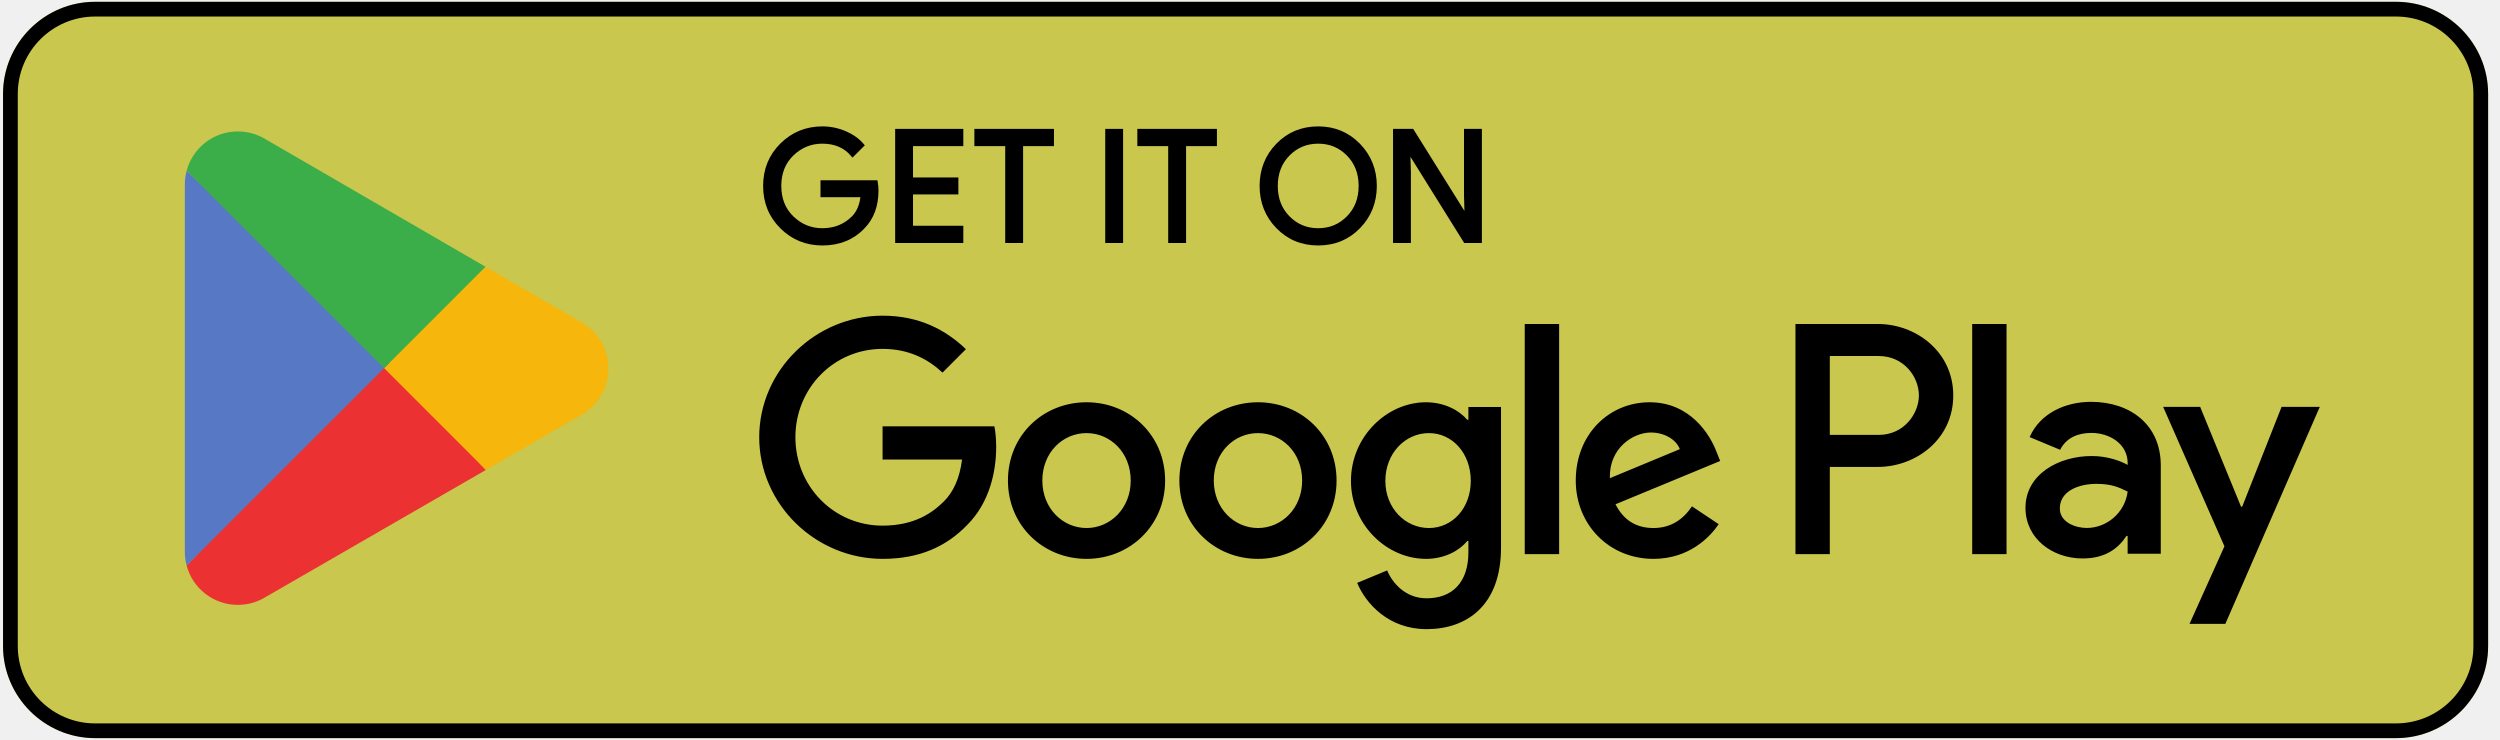
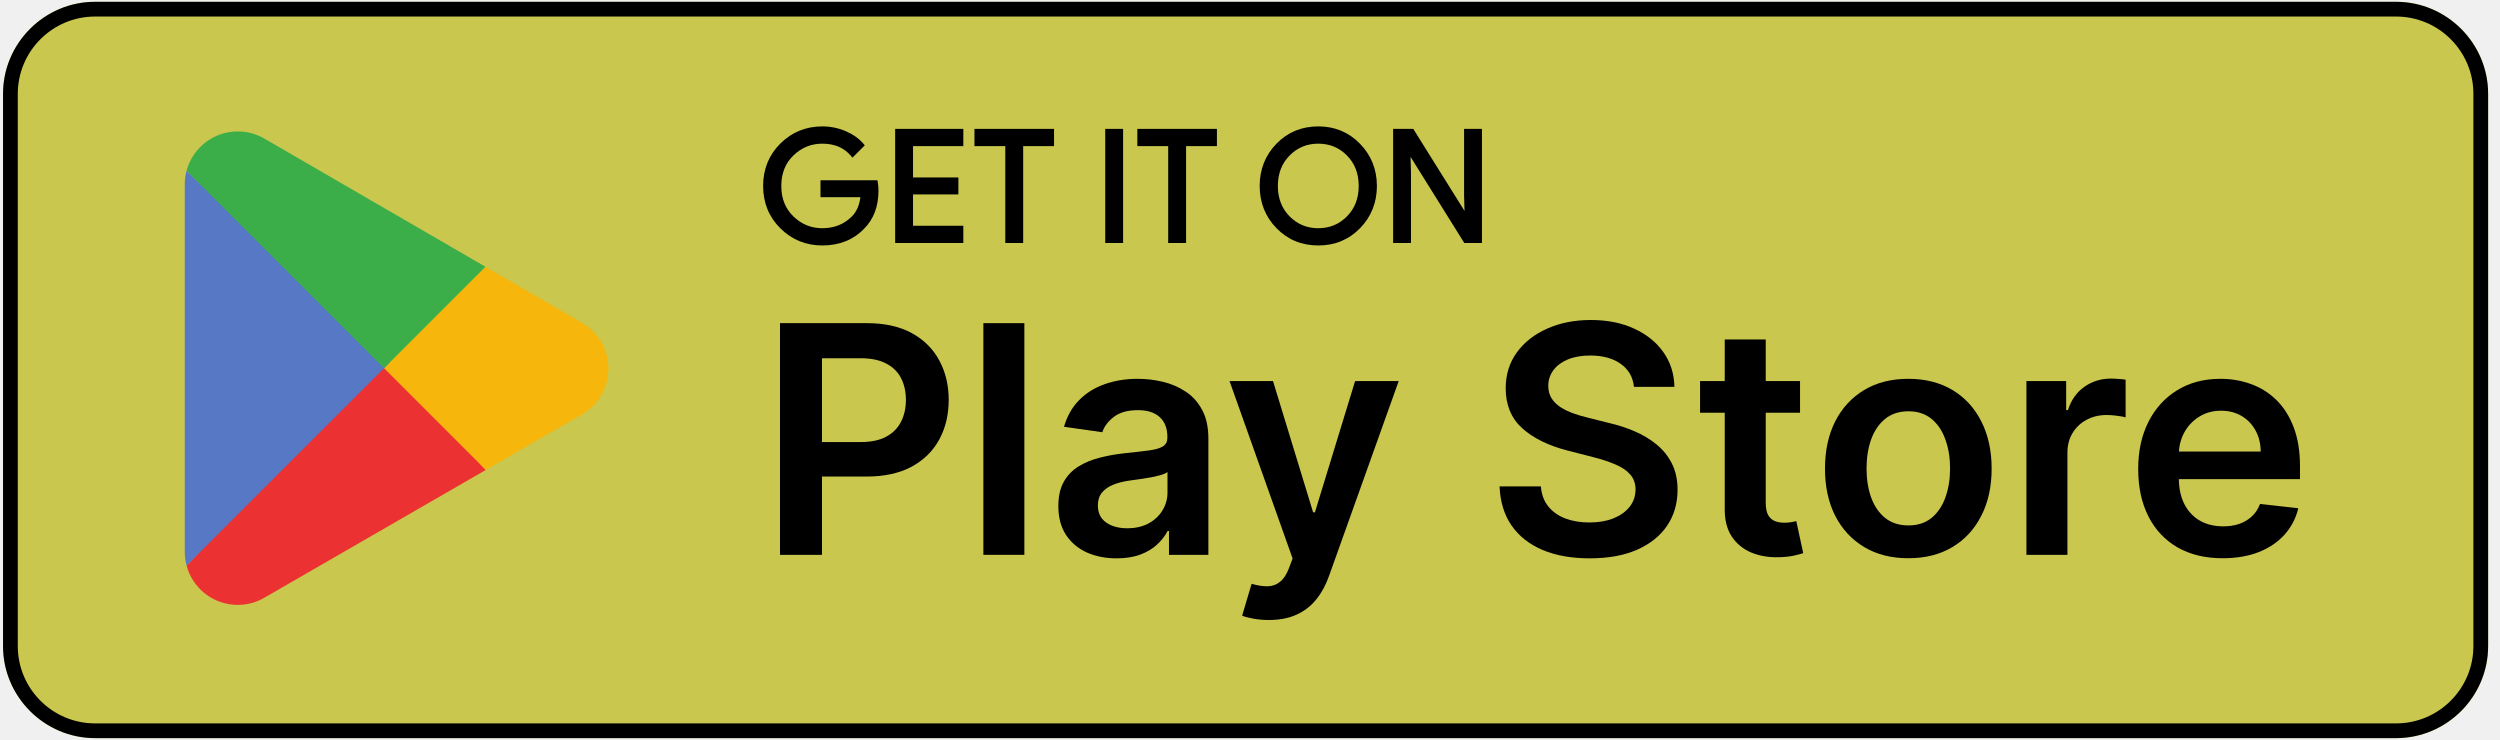
<svg xmlns="http://www.w3.org/2000/svg" width="125" height="37" viewBox="0 0 125 37" fill="none">
-   <g clip-path="url(#clip0_196_21165)">
-     <g clip-path="url(#clip1_196_21165)">
+   <g clip-path="url(#clip0_920_13398)">
+     <g clip-path="url(#clip1_920_13398)">
      <path d="M119.804 36.906H4.754C2.223 36.906 0.152 34.835 0.152 32.304V4.692C0.152 2.161 2.223 0.09 4.754 0.09H119.804C122.335 0.09 124.406 2.161 124.406 4.692V32.304C124.406 34.835 122.335 36.906 119.804 36.906Z" fill="#C9C74D" />
      <path d="M119.804 0.09H4.754C2.223 0.09 0.152 2.161 0.152 4.692V32.304C0.152 34.835 2.223 36.906 4.754 36.906H119.804C122.335 36.906 124.406 34.835 124.406 32.304V4.692C124.406 2.161 122.335 0.09 119.804 0.09ZM119.804 0.827C121.936 0.827 123.67 2.561 123.67 4.692V32.304C123.67 34.436 121.936 36.17 119.804 36.17H4.754C2.623 36.17 0.889 34.436 0.889 32.304V4.692C0.889 2.561 2.623 0.827 4.754 0.827H119.804Z" fill="black" />
-       <path d="M19.131 17.877L9.332 28.277C9.332 28.279 9.333 28.281 9.334 28.283C9.634 29.413 10.665 30.244 11.89 30.244C12.379 30.244 12.838 30.112 13.232 29.88L13.264 29.861L24.294 23.497L19.131 17.877Z" fill="#EB3131" />
-       <path d="M29.046 16.107L29.037 16.1L24.275 13.34L18.91 18.113L24.294 23.496L29.03 20.763C29.861 20.315 30.424 19.439 30.424 18.43C30.424 17.427 29.868 16.556 29.046 16.107Z" fill="#F6B60B" />
-       <path d="M9.332 8.538C9.273 8.755 9.242 8.983 9.242 9.219V27.597C9.242 27.833 9.273 28.061 9.332 28.277L19.468 18.143L9.332 8.538Z" fill="#5778C5" />
-       <path d="M19.203 18.408L24.275 13.338L13.258 6.95C12.857 6.71 12.39 6.572 11.89 6.572C10.666 6.572 9.633 7.405 9.332 8.536C9.332 8.537 9.332 8.538 9.332 8.539L19.203 18.408Z" fill="#3BAD49" />
+       <path d="M19.127 17.877L9.328 28.277C9.328 28.279 9.329 28.281 9.33 28.283C9.63 29.413 10.662 30.244 11.886 30.244C12.375 30.244 12.835 30.112 13.229 29.88L13.26 29.861L24.29 23.497L19.127 17.877Z" fill="#EB3131" />
+       <path d="M29.042 16.107L29.033 16.1L24.271 13.34L18.906 18.113L24.29 23.496L29.026 20.763C29.857 20.315 30.421 19.439 30.421 18.43C30.421 17.427 29.864 16.556 29.042 16.107Z" fill="#F6B60B" />
+       <path d="M9.328 8.538C9.269 8.755 9.238 8.983 9.238 9.219V27.597C9.238 27.833 9.269 28.061 9.329 28.277L19.465 18.143L9.328 8.538Z" fill="#5778C5" />
+       <path d="M19.2 18.408L24.271 13.338L13.254 6.95C12.854 6.71 12.386 6.572 11.886 6.572C10.662 6.572 9.629 7.405 9.328 8.536C9.328 8.537 9.328 8.538 9.328 8.539L19.2 18.408Z" fill="#3BAD49" />
    </g>
    <path d="M43.83 9.521C43.83 10.292 43.601 10.906 43.144 11.364C42.624 11.909 41.947 12.182 41.115 12.182C40.318 12.182 39.64 11.905 39.083 11.352C38.525 10.8 38.246 10.115 38.246 9.297C38.246 8.479 38.525 7.794 39.083 7.241C39.64 6.689 40.318 6.412 41.115 6.412C41.511 6.412 41.889 6.49 42.249 6.644C42.608 6.798 42.897 7.004 43.112 7.261L42.627 7.746C42.261 7.31 41.758 7.091 41.115 7.091C40.534 7.091 40.031 7.296 39.607 7.704C39.183 8.114 38.971 8.644 38.971 9.297C38.971 9.95 39.183 10.481 39.607 10.89C40.031 11.299 40.534 11.503 41.115 11.503C41.732 11.503 42.246 11.297 42.657 10.886C42.925 10.618 43.079 10.246 43.12 9.768H41.115V9.104H43.791C43.817 9.249 43.83 9.387 43.83 9.521Z" fill="black" />
    <path d="M43.832 9.521H43.74C43.739 10.274 43.519 10.86 43.081 11.299L43.08 11.3L43.08 11.301C42.577 11.826 41.93 12.088 41.117 12.089C40.342 12.088 39.692 11.824 39.15 11.287C38.609 10.75 38.341 10.094 38.34 9.297C38.341 8.5 38.609 7.844 39.15 7.307C39.692 6.77 40.342 6.505 41.117 6.504C41.501 6.504 41.866 6.579 42.215 6.728C42.563 6.878 42.839 7.075 43.044 7.32L43.114 7.26L43.05 7.195L42.564 7.681L42.629 7.746L42.7 7.687C42.317 7.229 41.78 6.998 41.117 6.999C40.514 6.998 39.984 7.214 39.545 7.638C39.102 8.064 38.88 8.624 38.881 9.297C38.88 9.97 39.102 10.53 39.545 10.956C39.984 11.38 40.514 11.595 41.117 11.595C41.754 11.596 42.297 11.38 42.725 10.951C43.01 10.665 43.172 10.268 43.215 9.775L43.223 9.675H41.209V9.196H43.793V9.104L43.703 9.12C43.728 9.26 43.74 9.393 43.74 9.521H43.832H43.924C43.924 9.381 43.911 9.237 43.884 9.088L43.87 9.012H41.025V9.767V9.86H43.123V9.767L43.031 9.76C42.99 10.223 42.843 10.571 42.595 10.821C42.199 11.215 41.714 11.409 41.117 11.411C40.557 11.41 40.083 11.217 39.673 10.823C39.267 10.431 39.066 9.93 39.065 9.297C39.066 8.663 39.267 8.163 39.673 7.77C40.083 7.377 40.557 7.184 41.117 7.183C41.74 7.185 42.21 7.39 42.559 7.806L42.623 7.882L43.18 7.326L43.239 7.266L43.185 7.201C42.959 6.932 42.657 6.718 42.287 6.559C41.916 6.4 41.525 6.32 41.117 6.32C40.299 6.319 39.593 6.607 39.02 7.176C38.445 7.744 38.156 8.458 38.156 9.297C38.156 10.135 38.445 10.85 39.02 11.418C39.593 11.987 40.299 12.274 41.117 12.273C41.969 12.274 42.676 11.991 43.213 11.428L43.146 11.364L43.211 11.429C43.688 10.953 43.925 10.309 43.924 9.521H43.832Z" fill="black" />
-     <path d="M48.072 7.215H45.557V8.966H47.825V9.629H45.557V11.38H48.072V12.059H44.848V6.536H48.072V7.215Z" fill="black" />
+     <path d="M48.075 7.215H45.56V8.966H47.828V9.629H45.56V11.38H48.075V12.059H44.852V6.536H48.075V7.215Z" fill="black" />
    <path d="M48.074 7.214V7.122H45.467V9.057H47.735V9.537L45.467 9.537V11.472H47.982V11.966H44.942V6.628H47.982V7.214H48.074V7.122V7.214H48.166V6.536V6.444H44.758V12.15H48.166V11.38V11.288H45.651V9.721H47.919V8.965V8.873H45.651V7.306H48.166V7.214H48.074Z" fill="black" />
    <path d="M51.065 12.059H50.355V7.215H48.812V6.536H52.607V7.215H51.065V12.059Z" fill="black" />
-     <path d="M51.063 12.058V11.966H50.445V7.122H48.903V6.628H52.514V7.122H50.971V12.058H51.063V11.966V12.058H51.155V7.306H52.698V6.536V6.444H48.719V7.214V7.306H50.261V12.15H51.063H51.155V12.058H51.063Z" fill="black" />
-     <path d="M55.352 12.059V6.536H56.061V12.059H55.352Z" fill="black" />
+     <path d="M51.067 12.058V11.966H50.449V7.122H48.907V6.628H52.518V7.122H50.975V12.058H51.067V11.966V12.058H51.159V7.306H52.702V6.536V6.444H48.723V7.214V7.306H50.265V12.15H51.067H51.159V12.058H51.067Z" fill="black" />
+     <path d="M55.355 12.059V6.536H56.065V12.059H55.355Z" fill="black" />
    <path d="M55.354 12.058H55.446V6.628H55.971V11.966H55.354V12.058H55.446H55.354V12.15H56.063H56.155V6.444H55.354H55.262V12.15H55.354V12.058Z" fill="black" />
-     <path d="M59.209 12.059H58.499V7.215H56.957V6.536H60.752V7.215H59.209V12.059Z" fill="black" />
+     <path d="M59.213 12.059H58.503V7.215H56.961V6.536H60.756V7.215H59.213V12.059Z" fill="black" />
    <path d="M59.212 12.058V11.966H58.594V7.122H57.051V6.628H60.662V7.122H59.12V12.058H59.212V11.966V12.058H59.304V7.306H60.846V6.536V6.444H56.867V7.214V7.306H58.41V12.15H59.212H59.304V12.058H59.212Z" fill="black" />
    <path d="M64.412 10.882C64.82 11.296 65.32 11.503 65.912 11.503C66.503 11.503 67.004 11.296 67.412 10.882C67.821 10.469 68.026 9.94 68.026 9.297C68.026 8.655 67.821 8.126 67.412 7.712C67.004 7.298 66.503 7.091 65.912 7.091C65.32 7.091 64.82 7.298 64.412 7.712C64.004 8.126 63.799 8.655 63.799 9.297C63.799 9.94 64.004 10.469 64.412 10.882ZM67.937 11.345C67.394 11.903 66.719 12.182 65.912 12.182C65.104 12.182 64.43 11.903 63.888 11.345C63.344 10.787 63.074 10.104 63.074 9.297C63.074 8.49 63.344 7.807 63.888 7.25C64.43 6.691 65.104 6.412 65.912 6.412C66.715 6.412 67.388 6.693 67.933 7.253C68.478 7.814 68.751 8.495 68.751 9.297C68.751 10.104 68.479 10.787 67.937 11.345Z" fill="black" />
-     <path d="M64.41 10.882L64.344 10.947C64.768 11.377 65.297 11.596 65.91 11.595C66.523 11.596 67.052 11.377 67.476 10.947C67.902 10.516 68.117 9.959 68.116 9.297C68.117 8.635 67.902 8.078 67.476 7.647C67.052 7.217 66.523 6.998 65.91 6.999C65.297 6.998 64.768 7.217 64.344 7.647C63.919 8.078 63.704 8.635 63.705 9.297C63.704 9.959 63.919 10.516 64.344 10.947L64.41 10.882L64.475 10.817C64.085 10.42 63.89 9.92 63.889 9.297C63.89 8.673 64.085 8.174 64.475 7.776C64.869 7.379 65.34 7.184 65.91 7.183C66.48 7.184 66.952 7.379 67.345 7.776C67.736 8.174 67.931 8.673 67.932 9.297C67.931 9.92 67.736 10.42 67.345 10.817C66.952 11.215 66.48 11.409 65.91 11.411C65.34 11.409 64.869 11.215 64.475 10.817L64.41 10.882ZM67.935 11.344L67.869 11.28C67.342 11.821 66.696 12.088 65.91 12.089C65.124 12.088 64.479 11.821 63.952 11.28L63.949 11.278L63.952 11.28C63.425 10.738 63.165 10.084 63.164 9.297C63.165 8.51 63.425 7.856 63.952 7.313C64.479 6.773 65.124 6.505 65.91 6.504C66.691 6.505 67.335 6.774 67.866 7.317C68.394 7.862 68.656 8.516 68.657 9.297C68.656 10.084 68.395 10.738 67.869 11.28L67.935 11.344L68.001 11.408C68.559 10.835 68.841 10.124 68.841 9.297C68.841 8.474 68.558 7.765 67.998 7.189C67.437 6.611 66.734 6.319 65.91 6.32C65.082 6.319 64.377 6.61 63.82 7.185V7.185C63.261 7.758 62.98 8.469 62.98 9.297C62.98 10.124 63.261 10.835 63.82 11.409L63.822 11.411L63.82 11.408C64.377 11.984 65.082 12.274 65.91 12.273C66.738 12.274 67.443 11.984 68.001 11.408L67.935 11.344Z" fill="black" />
+     <path d="M64.414 10.882L64.348 10.947C64.772 11.377 65.301 11.596 65.914 11.595C66.527 11.596 67.056 11.377 67.48 10.947C67.906 10.516 68.121 9.959 68.12 9.297C68.121 8.635 67.906 8.078 67.48 7.647C67.056 7.217 66.527 6.998 65.914 6.999C65.301 6.998 64.772 7.217 64.348 7.647C63.923 8.078 63.708 8.635 63.709 9.297C63.708 9.959 63.923 10.516 64.348 10.947L64.414 10.882L64.479 10.817C64.089 10.42 63.894 9.92 63.893 9.297C63.894 8.673 64.089 8.174 64.479 7.776C64.873 7.379 65.344 7.184 65.914 7.183C66.484 7.184 66.956 7.379 67.349 7.776C67.74 8.174 67.935 8.673 67.936 9.297C67.935 9.92 67.74 10.42 67.349 10.817C66.956 11.215 66.484 11.409 65.914 11.411C65.344 11.409 64.873 11.215 64.479 10.817L64.414 10.882ZM67.939 11.344L67.873 11.28C67.346 11.821 66.7 12.088 65.914 12.089C65.128 12.088 64.483 11.821 63.956 11.28L63.953 11.278L63.956 11.28C63.429 10.738 63.169 10.084 63.169 9.297C63.169 8.51 63.429 7.856 63.956 7.313C64.483 6.773 65.128 6.505 65.914 6.504C66.695 6.505 67.339 6.774 67.87 7.317C68.398 7.862 68.659 8.516 68.661 9.297C68.659 10.084 68.399 10.738 67.873 11.28L67.939 11.344L68.005 11.408C68.563 10.835 68.845 10.124 68.845 9.297C68.845 8.474 68.562 7.765 68.001 7.189C67.441 6.611 66.738 6.319 65.914 6.32C65.086 6.319 64.381 6.61 63.824 7.185V7.185C63.265 7.758 62.984 8.469 62.984 9.297C62.984 10.124 63.265 10.835 63.824 11.409L63.826 11.411L63.824 11.408C64.381 11.984 65.086 12.274 65.914 12.273C66.742 12.274 67.447 11.984 68.005 11.408L67.939 11.344Z" fill="black" />
    <path d="M69.746 12.059V6.536H70.61L73.294 10.832H73.324L73.294 9.768V6.536H74.004V12.059H73.263L70.455 7.554H70.424L70.455 8.619V12.059H69.746Z" fill="black" />
-     <path d="M69.744 12.058H69.836V6.628H70.557L73.241 10.924H73.322H73.417L73.384 9.766V6.628H73.91V11.966H73.312L70.504 7.462H70.423H70.328L70.361 8.62V11.966H69.744V12.058H69.836H69.744V12.15H70.453H70.545V8.617L70.515 7.552L70.423 7.554V7.646H70.453V7.554L70.375 7.603L73.21 12.15H74.002H74.094V6.444H73.292H73.2V9.769L73.23 10.835L73.322 10.832V10.74H73.292V10.832L73.37 10.783L70.659 6.444H69.744H69.652V12.15H69.744V12.058Z" fill="black" />
-     <path d="M98.61 27.705H100.327V16.199H98.61V27.705ZM114.079 20.344L112.11 25.332H112.051L110.008 20.344H108.158L111.222 27.316L109.475 31.195H111.267L115.989 20.344H114.079ZM104.339 26.398C103.776 26.398 102.992 26.117 102.992 25.421C102.992 24.533 103.969 24.193 104.812 24.193C105.568 24.193 105.922 24.355 106.382 24.578C106.248 25.643 105.331 26.398 104.339 26.398ZM104.546 20.092C103.303 20.092 102.015 20.64 101.482 21.854L103.007 22.49C103.332 21.854 103.939 21.646 104.576 21.646C105.464 21.646 106.367 22.18 106.382 23.127V23.245C106.071 23.068 105.405 22.801 104.591 22.801C102.948 22.801 101.274 23.704 101.274 25.392C101.274 26.931 102.622 27.923 104.131 27.923C105.286 27.923 105.922 27.405 106.323 26.798H106.382V27.686H108.039V23.275C108.039 21.232 106.515 20.092 104.546 20.092ZM93.932 21.745H91.49V17.801H93.932C95.216 17.801 95.945 18.864 95.945 19.773C95.945 20.664 95.216 21.745 93.932 21.745ZM93.888 16.199H89.773V27.705H91.49V23.346H93.888C95.792 23.346 97.663 21.968 97.663 19.773C97.663 17.577 95.792 16.199 93.888 16.199ZM71.448 26.401C70.261 26.401 69.268 25.407 69.268 24.043C69.268 22.664 70.261 21.655 71.448 21.655C72.619 21.655 73.539 22.664 73.539 24.043C73.539 25.407 72.619 26.401 71.448 26.401ZM73.42 20.988H73.361C72.975 20.529 72.234 20.113 71.299 20.113C69.342 20.113 67.548 21.833 67.548 24.043C67.548 26.237 69.342 27.943 71.299 27.943C72.234 27.943 72.975 27.527 73.361 27.053H73.42V27.616C73.42 29.114 72.619 29.915 71.329 29.915C70.277 29.915 69.624 29.159 69.357 28.521L67.859 29.144C68.29 30.182 69.431 31.457 71.329 31.457C73.346 31.457 75.051 30.27 75.051 27.379V20.351H73.42V20.988ZM76.237 27.705H77.957V16.199H76.237V27.705ZM80.493 23.909C80.448 22.397 81.664 21.626 82.539 21.626C83.222 21.626 83.8 21.967 83.992 22.457L80.493 23.909ZM85.831 22.605C85.505 21.73 84.511 20.113 82.48 20.113C80.463 20.113 78.788 21.7 78.788 24.028C78.788 26.223 80.448 27.943 82.672 27.943C84.467 27.943 85.505 26.845 85.935 26.208L84.6 25.318C84.156 25.971 83.547 26.401 82.672 26.401C81.798 26.401 81.175 26 80.775 25.214L86.009 23.049L85.831 22.605ZM44.129 21.315V22.975H48.103C47.985 23.909 47.673 24.591 47.199 25.066C46.621 25.644 45.716 26.282 44.129 26.282C41.683 26.282 39.77 24.31 39.77 21.863C39.77 19.417 41.683 17.444 44.129 17.444C45.449 17.444 46.413 17.963 47.125 18.631L48.296 17.459C47.303 16.51 45.983 15.784 44.129 15.784C40.778 15.784 37.961 18.512 37.961 21.863C37.961 25.214 40.778 27.943 44.129 27.943C45.939 27.943 47.303 27.35 48.37 26.237C49.467 25.14 49.809 23.598 49.809 22.353C49.809 21.967 49.779 21.611 49.719 21.315H44.129ZM54.326 26.401C53.14 26.401 52.117 25.422 52.117 24.028C52.117 22.619 53.14 21.655 54.326 21.655C55.513 21.655 56.536 22.619 56.536 24.028C56.536 25.422 55.513 26.401 54.326 26.401ZM54.326 20.113C52.161 20.113 50.397 21.759 50.397 24.028C50.397 26.282 52.161 27.943 54.326 27.943C56.491 27.943 58.256 26.282 58.256 24.028C58.256 21.759 56.491 20.113 54.326 20.113ZM62.898 26.401C61.712 26.401 60.689 25.422 60.689 24.028C60.689 22.619 61.712 21.655 62.898 21.655C64.084 21.655 65.108 22.619 65.108 24.028C65.108 25.422 64.084 26.401 62.898 26.401ZM62.898 20.113C60.733 20.113 58.969 21.759 58.969 24.028C58.969 26.282 60.733 27.943 62.898 27.943C65.063 27.943 66.828 26.282 66.828 24.028C66.828 21.759 65.063 20.113 62.898 20.113Z" fill="black" />
+     <path d="M69.748 12.058H69.84V6.628H70.561L73.245 10.924H73.326H73.421L73.388 9.766V6.628H73.914V11.966H73.316L70.508 7.462H70.427H70.332L70.365 8.62V11.966H69.748V12.058H69.84H69.748V12.15H70.457H70.549V8.617L70.519 7.552L70.427 7.554V7.646H70.457V7.554L70.379 7.603L73.214 12.15H74.006H74.098V6.444H73.296H73.204V9.769L73.234 10.835L73.326 10.832V10.74H73.296V10.832L73.374 10.783L70.663 6.444H69.748H69.656V12.15H69.748V12.058Z" fill="black" />
+     <path d="M39 27.742V16.158H43.348C44.238 16.158 44.986 16.324 45.59 16.656C46.197 16.988 46.656 17.444 46.965 18.025C47.278 18.602 47.435 19.258 47.435 19.993C47.435 20.736 47.278 21.396 46.965 21.973C46.652 22.55 46.19 23.004 45.578 23.336C44.967 23.664 44.214 23.828 43.319 23.828H40.438V22.103H43.036C43.557 22.103 43.984 22.012 44.316 21.831C44.648 21.651 44.893 21.402 45.052 21.085C45.214 20.768 45.295 20.404 45.295 19.993C45.295 19.582 45.214 19.22 45.052 18.907C44.893 18.594 44.646 18.351 44.31 18.178C43.978 18 43.55 17.912 43.025 17.912H41.1V27.742H39Z" fill="black" />
+     <path d="M51.218 16.158V27.742H49.169V16.158H51.218Z" fill="black" />
+     <path d="M55.828 27.917C55.276 27.917 54.78 27.819 54.339 27.623C53.901 27.424 53.554 27.129 53.297 26.741C53.044 26.353 52.918 25.874 52.918 25.304C52.918 24.814 53.008 24.409 53.19 24.088C53.371 23.768 53.618 23.511 53.931 23.319C54.244 23.127 54.597 22.982 54.99 22.884C55.386 22.782 55.795 22.708 56.218 22.663C56.728 22.61 57.141 22.563 57.458 22.521C57.775 22.476 58.005 22.408 58.149 22.318C58.296 22.224 58.369 22.078 58.369 21.882V21.848C58.369 21.422 58.243 21.092 57.99 20.859C57.737 20.625 57.373 20.508 56.898 20.508C56.396 20.508 55.997 20.617 55.703 20.836C55.412 21.055 55.216 21.313 55.114 21.611L53.201 21.339C53.352 20.811 53.601 20.37 53.948 20.016C54.295 19.658 54.72 19.39 55.222 19.213C55.724 19.032 56.279 18.941 56.886 18.941C57.305 18.941 57.722 18.99 58.137 19.088C58.552 19.186 58.932 19.348 59.275 19.575C59.619 19.797 59.894 20.101 60.102 20.485C60.313 20.87 60.419 21.351 60.419 21.928V27.742H58.449V26.549H58.381C58.256 26.79 58.081 27.016 57.854 27.227C57.632 27.435 57.35 27.603 57.011 27.731C56.675 27.855 56.28 27.917 55.828 27.917ZM56.36 26.413C56.771 26.413 57.128 26.332 57.43 26.17C57.732 26.004 57.964 25.785 58.126 25.514C58.292 25.242 58.375 24.946 58.375 24.626V23.602C58.311 23.655 58.201 23.704 58.047 23.749C57.896 23.794 57.726 23.834 57.537 23.868C57.349 23.902 57.162 23.932 56.977 23.958C56.792 23.985 56.631 24.007 56.496 24.026C56.19 24.067 55.916 24.135 55.675 24.23C55.433 24.324 55.243 24.456 55.103 24.626C54.963 24.791 54.894 25.006 54.894 25.27C54.894 25.647 55.031 25.932 55.307 26.124C55.582 26.317 55.933 26.413 56.36 26.413Z" fill="black" />
+     <path d="M63.442 31C63.162 31 62.904 30.977 62.666 30.932C62.432 30.891 62.245 30.842 62.106 30.785L62.581 29.19C62.879 29.277 63.145 29.318 63.379 29.314C63.613 29.311 63.819 29.237 63.996 29.094C64.178 28.954 64.331 28.721 64.455 28.392L64.63 27.923L61.477 19.054H63.651L65.655 25.615H65.746L67.755 19.054H69.935L66.453 28.794C66.291 29.254 66.076 29.648 65.808 29.976C65.54 30.308 65.212 30.561 64.823 30.734C64.438 30.911 63.978 31 63.442 31Z" fill="black" />
+     <path d="M81.699 19.343C81.646 18.849 81.423 18.464 81.031 18.189C80.642 17.914 80.136 17.776 79.513 17.776C79.076 17.776 78.7 17.842 78.387 17.974C78.074 18.106 77.834 18.285 77.668 18.511C77.502 18.738 77.417 18.996 77.413 19.286C77.413 19.527 77.468 19.737 77.577 19.914C77.691 20.091 77.844 20.242 78.036 20.366C78.228 20.487 78.442 20.589 78.676 20.672C78.91 20.755 79.145 20.825 79.383 20.881L80.47 21.153C80.908 21.255 81.329 21.392 81.733 21.566C82.14 21.739 82.504 21.958 82.825 22.222C83.15 22.486 83.406 22.804 83.595 23.178C83.784 23.551 83.878 23.988 83.878 24.49C83.878 25.169 83.705 25.766 83.357 26.283C83.01 26.796 82.508 27.197 81.852 27.488C81.199 27.774 80.408 27.917 79.48 27.917C78.578 27.917 77.794 27.778 77.13 27.499C76.47 27.22 75.953 26.813 75.579 26.277C75.209 25.742 75.009 25.089 74.979 24.32H77.045C77.076 24.724 77.2 25.059 77.419 25.327C77.638 25.595 77.923 25.794 78.274 25.927C78.629 26.058 79.025 26.124 79.463 26.124C79.919 26.124 80.319 26.057 80.663 25.921C81.01 25.781 81.282 25.589 81.478 25.344C81.674 25.095 81.774 24.805 81.778 24.473C81.774 24.171 81.686 23.922 81.512 23.726C81.338 23.526 81.095 23.36 80.782 23.229C80.472 23.093 80.11 22.972 79.695 22.866L78.376 22.527C77.421 22.282 76.666 21.911 76.111 21.413C75.56 20.911 75.285 20.246 75.285 19.416C75.285 18.734 75.47 18.136 75.84 17.623C76.213 17.11 76.721 16.713 77.362 16.43C78.004 16.143 78.73 16 79.542 16C80.365 16 81.085 16.143 81.704 16.43C82.327 16.713 82.816 17.107 83.171 17.612C83.525 18.113 83.708 18.69 83.72 19.343H81.699Z" fill="black" />
+     <path d="M90.002 19.054V20.638H85.003V19.054H90.002ZM86.237 16.973H88.287V25.129C88.287 25.404 88.328 25.615 88.411 25.762C88.498 25.906 88.611 26.004 88.751 26.057C88.891 26.109 89.045 26.136 89.215 26.136C89.344 26.136 89.46 26.126 89.566 26.108C89.676 26.089 89.759 26.072 89.815 26.057L90.161 27.657C90.051 27.695 89.894 27.736 89.691 27.782C89.491 27.827 89.245 27.853 88.955 27.861C88.442 27.876 87.979 27.799 87.568 27.629C87.156 27.456 86.83 27.188 86.588 26.826C86.351 26.464 86.234 26.011 86.237 25.468V16.973Z" fill="black" />
+     <path d="M95.415 27.912C94.566 27.912 93.83 27.725 93.208 27.352C92.585 26.979 92.102 26.456 91.758 25.785C91.419 25.114 91.249 24.33 91.249 23.432C91.249 22.535 91.419 21.748 91.758 21.073C92.102 20.399 92.585 19.874 93.208 19.501C93.83 19.128 94.566 18.941 95.415 18.941C96.265 18.941 97.001 19.128 97.623 19.501C98.246 19.874 98.727 20.399 99.067 21.073C99.41 21.748 99.582 22.535 99.582 23.432C99.582 24.33 99.41 25.114 99.067 25.785C98.727 26.456 98.246 26.979 97.623 27.352C97.001 27.725 96.265 27.912 95.415 27.912ZM95.427 26.271C95.887 26.271 96.272 26.145 96.582 25.892C96.891 25.636 97.121 25.293 97.272 24.863C97.427 24.433 97.504 23.954 97.504 23.427C97.504 22.895 97.427 22.414 97.272 21.984C97.121 21.55 96.891 21.206 96.582 20.949C96.272 20.693 95.887 20.564 95.427 20.564C94.955 20.564 94.563 20.693 94.249 20.949C93.94 21.206 93.708 21.55 93.553 21.984C93.402 22.414 93.327 22.895 93.327 23.427C93.327 23.954 93.402 24.433 93.553 24.863C93.708 25.293 93.94 25.636 94.249 25.892C94.563 26.145 94.955 26.271 95.427 26.271Z" fill="black" />
+     <path d="M101.321 27.742V19.054H103.308V20.502H103.399C103.558 20.001 103.829 19.614 104.214 19.343C104.603 19.067 105.046 18.93 105.545 18.93C105.658 18.93 105.784 18.936 105.924 18.947C106.067 18.954 106.186 18.968 106.281 18.986V20.87C106.194 20.84 106.056 20.813 105.867 20.791C105.682 20.764 105.503 20.751 105.329 20.751C104.956 20.751 104.62 20.832 104.322 20.994C104.027 21.153 103.795 21.373 103.625 21.656C103.456 21.939 103.371 22.265 103.371 22.635V27.742H101.321Z" fill="black" />
+     <path d="M111.133 27.912C110.262 27.912 109.509 27.731 108.875 27.369C108.244 27.003 107.759 26.486 107.42 25.819C107.08 25.148 106.91 24.358 106.91 23.449C106.91 22.555 107.08 21.771 107.42 21.096C107.763 20.417 108.243 19.89 108.858 19.512C109.473 19.132 110.196 18.941 111.026 18.941C111.562 18.941 112.068 19.028 112.543 19.201C113.022 19.371 113.445 19.635 113.811 19.993C114.181 20.351 114.472 20.808 114.683 21.362C114.894 21.913 115 22.569 115 23.33V23.958H107.873V22.578H113.036C113.032 22.186 112.947 21.837 112.781 21.532C112.615 21.223 112.383 20.979 112.085 20.802C111.79 20.625 111.447 20.536 111.054 20.536C110.635 20.536 110.267 20.638 109.95 20.842C109.633 21.041 109.386 21.305 109.209 21.634C109.035 21.958 108.946 22.314 108.943 22.703V23.907C108.943 24.413 109.035 24.846 109.22 25.208C109.405 25.566 109.663 25.842 109.996 26.034C110.328 26.223 110.716 26.317 111.162 26.317C111.46 26.317 111.73 26.275 111.971 26.192C112.213 26.106 112.422 25.979 112.6 25.813C112.777 25.647 112.911 25.442 113.002 25.197L114.915 25.412C114.794 25.917 114.564 26.358 114.224 26.735C113.889 27.109 113.458 27.399 112.934 27.606C112.409 27.81 111.809 27.912 111.133 27.912Z" fill="black" />
  </g>
  <defs>
-     <clipPath id="clip0_196_21165">
+     <clipPath id="clip0_920_13398">
      <rect width="124.53" height="37" fill="white" />
    </clipPath>
-     <clipPath id="clip1_196_21165">
+     <clipPath id="clip1_920_13398">
      <rect width="124.53" height="37" fill="white" transform="translate(0.0585938)" />
    </clipPath>
  </defs>
</svg>
